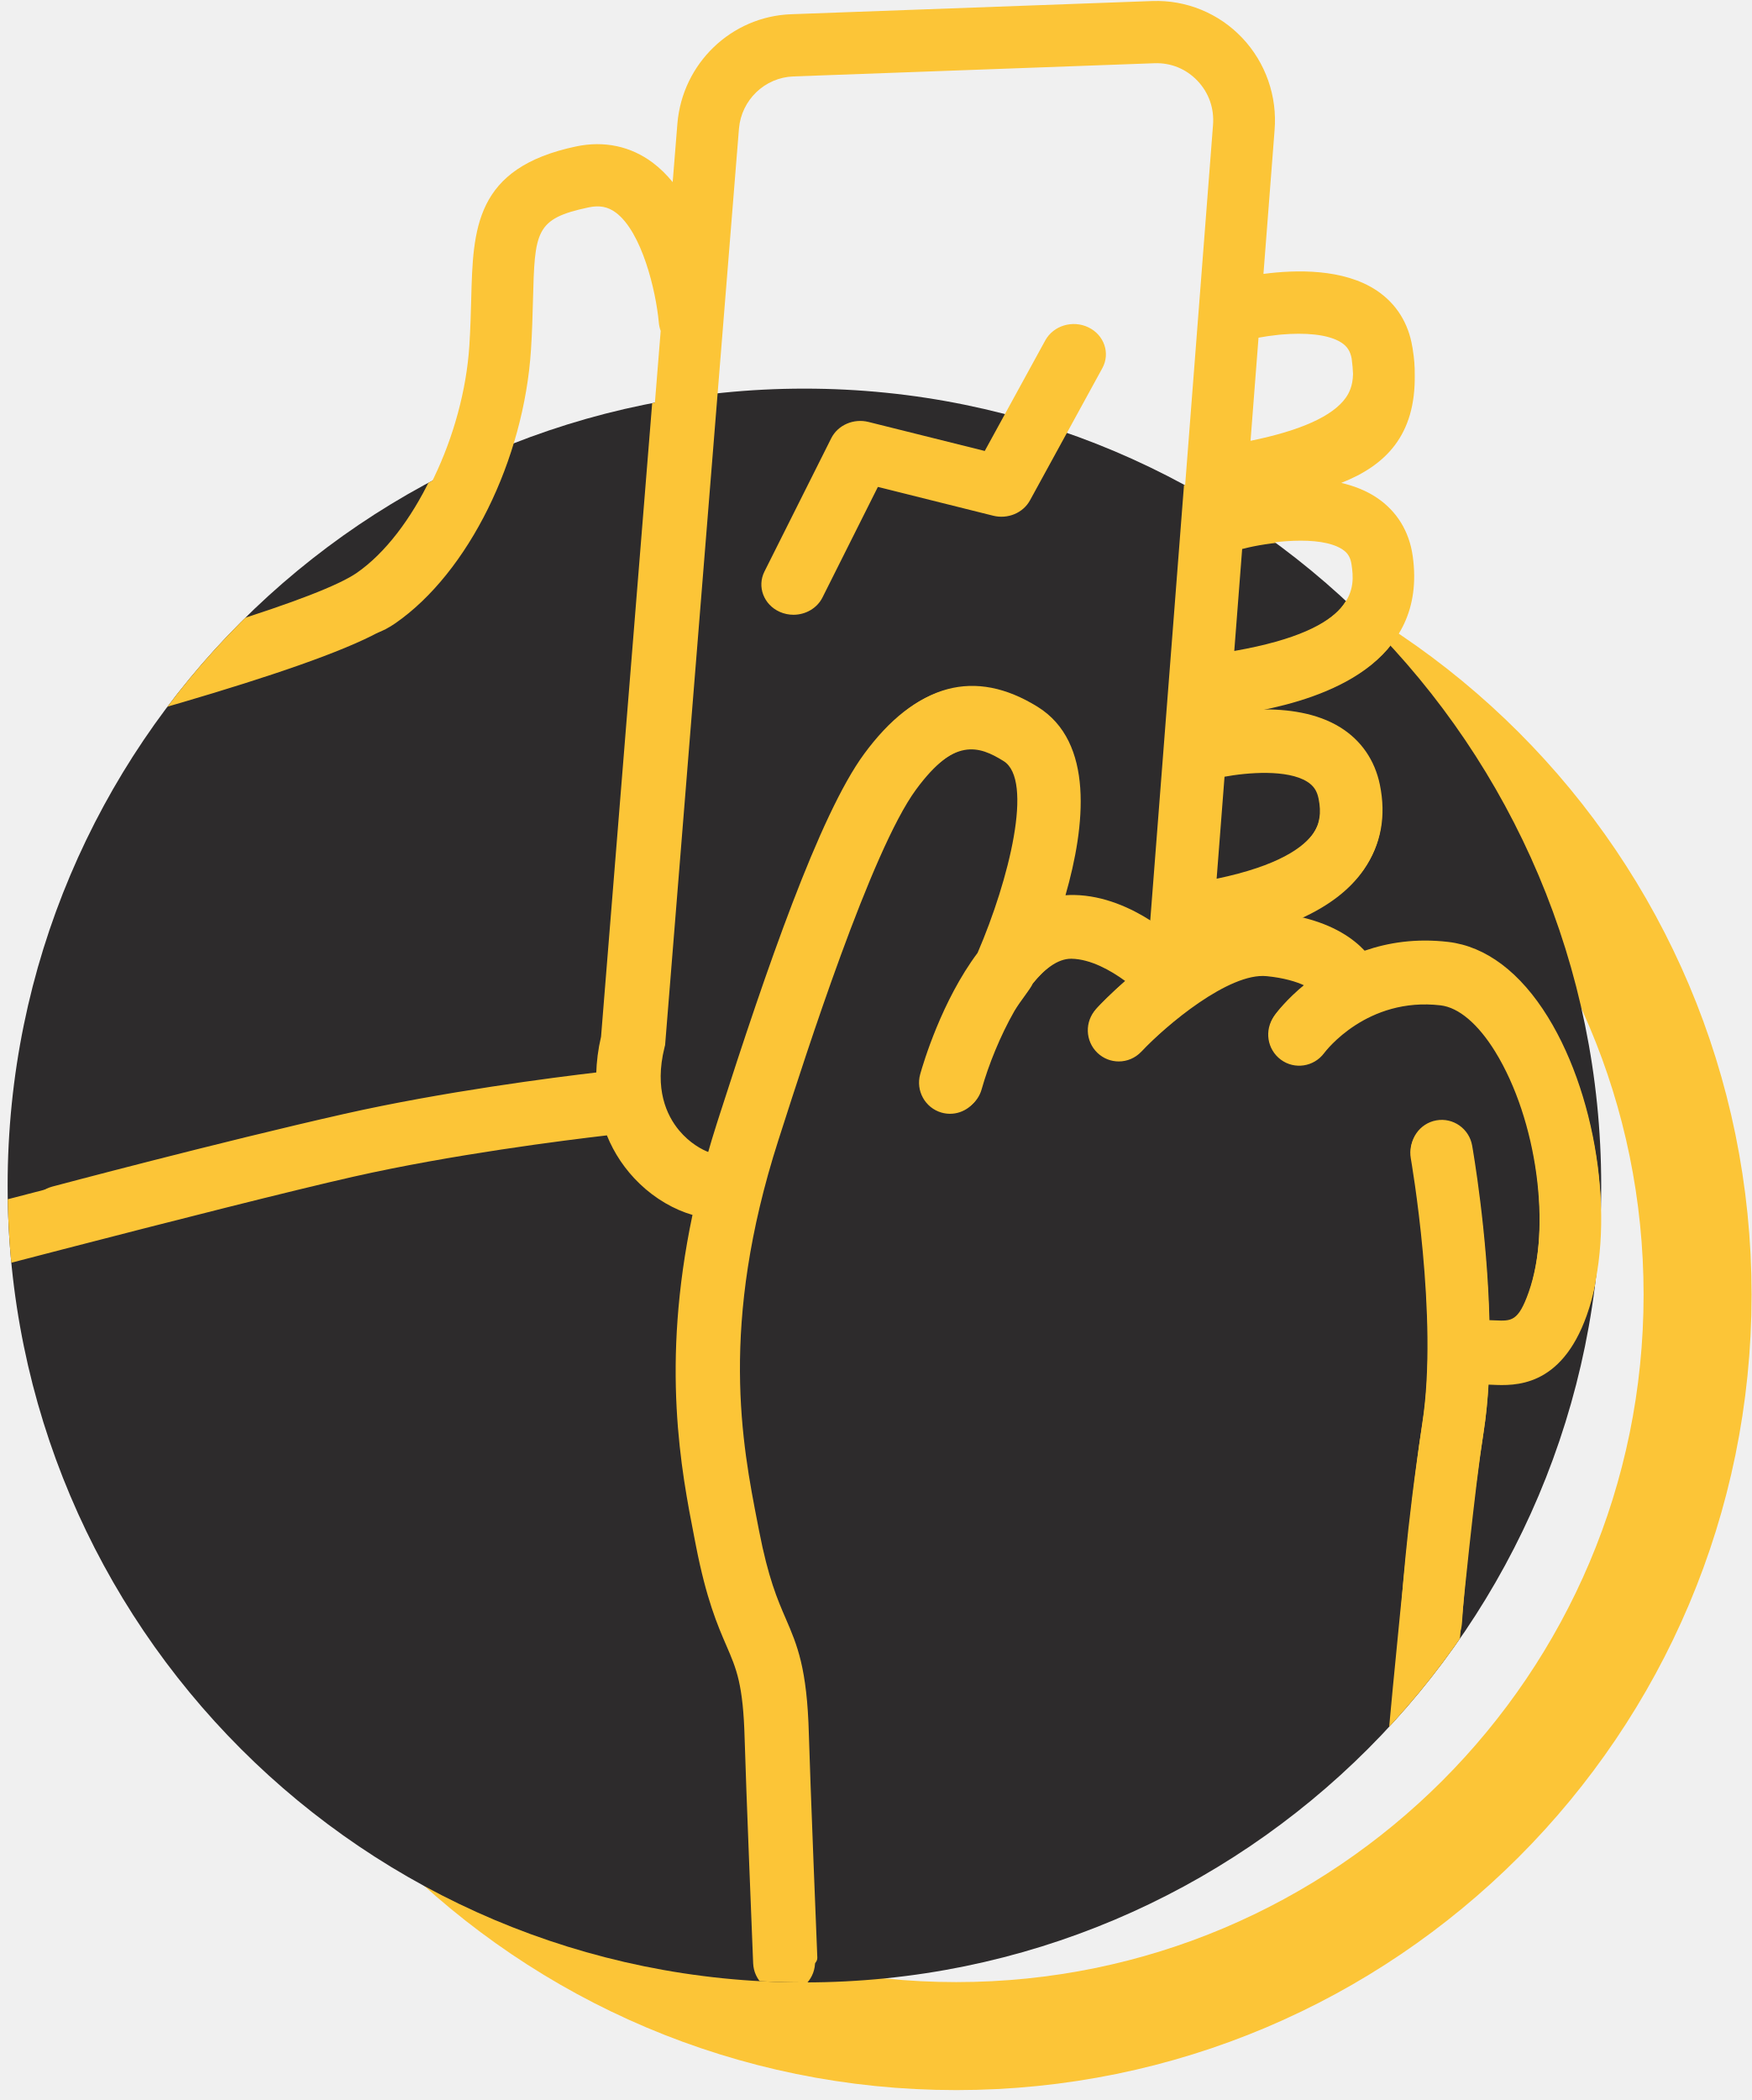
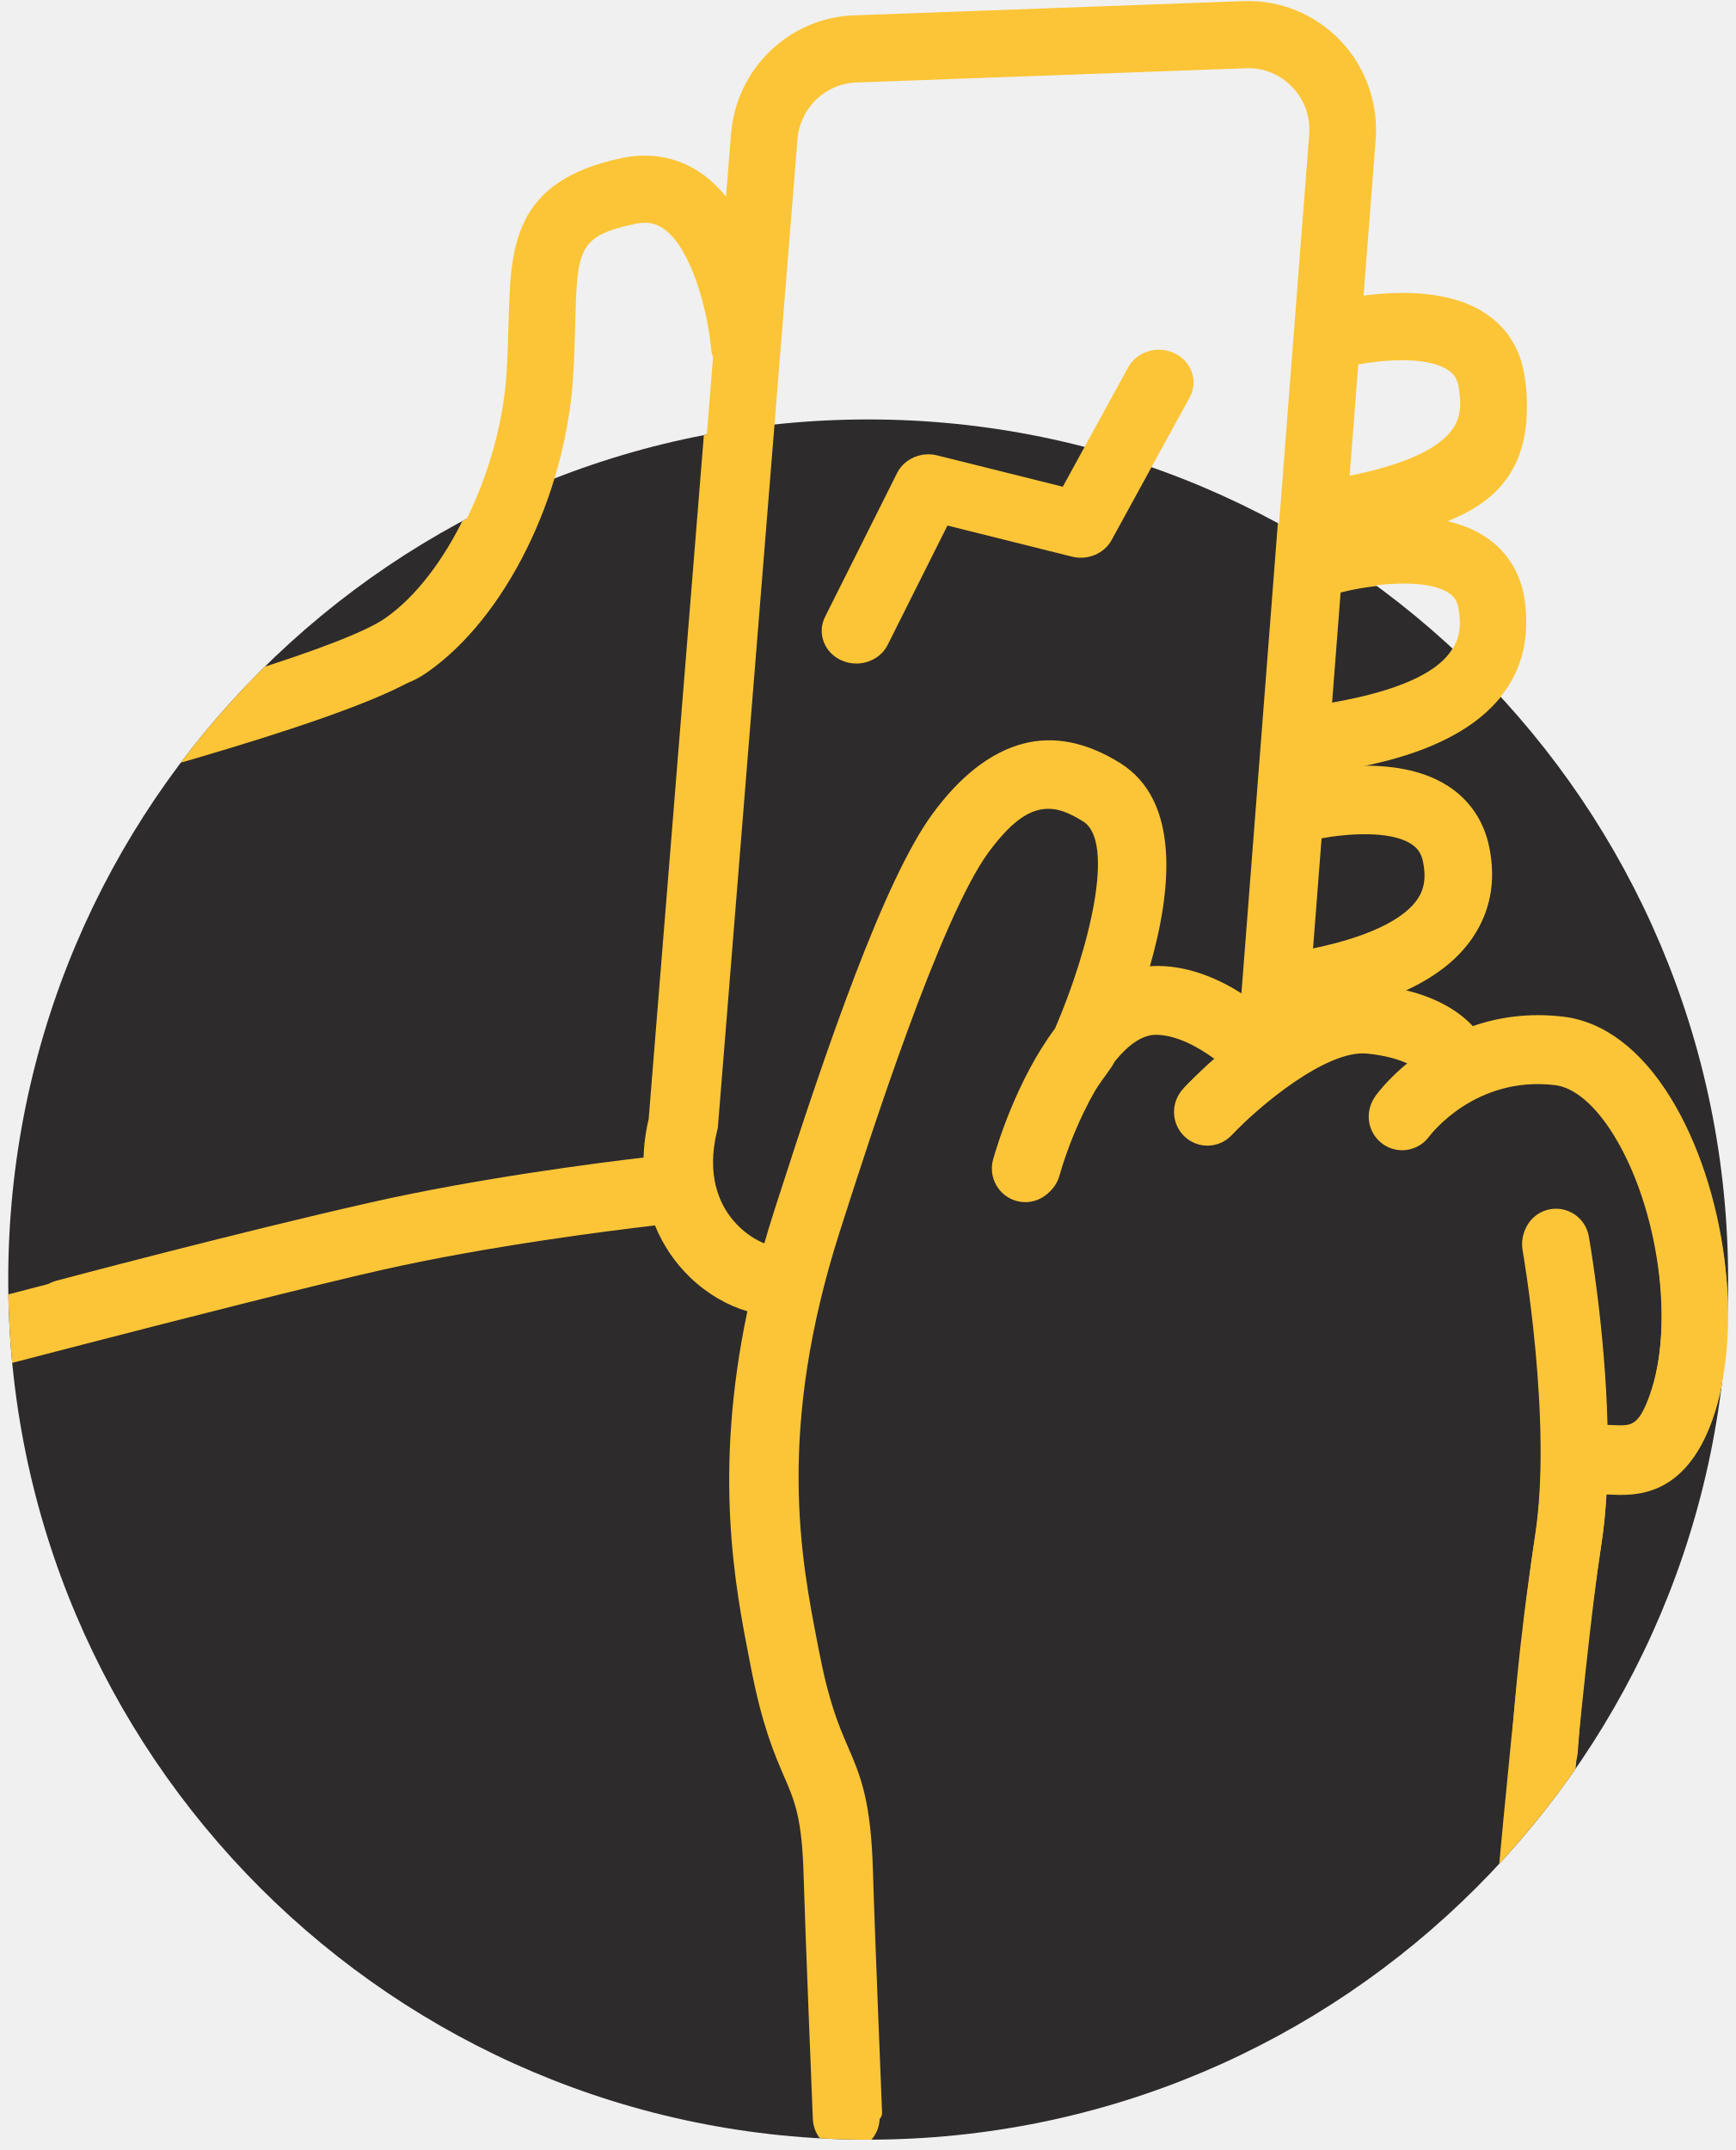
- <svg xmlns="http://www.w3.org/2000/svg" width="146" height="175" viewBox="0 0 146 175" fill="none">
-   <circle cx="79.7" cy="107.89" r="61.785" stroke="#FCC537" stroke-width="9" />
+ <svg xmlns="http://www.w3.org/2000/svg" width="134" height="166" viewBox="0 0 134 166" fill="none">
  <circle cx="67.044" cy="98.793" r="66.408" fill="#2D2B2C" />
-   <mask id="mask0_4763_935" style="mask-type:alpha" maskUnits="userSpaceOnUse" x="0" y="32" width="134" height="134">
+   <mask id="mask0_5247_2294" style="mask-type:alpha" maskUnits="userSpaceOnUse" x="0" y="32" width="134" height="134">
    <circle cx="67.044" cy="98.793" r="66.408" fill="white" />
  </mask>
-   <g mask="url(#mask0_4763_935)">
+   <g mask="url(#mask0_5247_2294)">
    <path fill-rule="evenodd" clip-rule="evenodd" d="M88.671 74.724C90.344 68.9 91.066 61.919 86.345 58.996C81.094 55.745 76.273 57.036 72.015 62.834C68.284 67.913 63.84 80.868 59.986 92.871L59.763 93.564C59.474 94.464 59.211 95.345 58.964 96.212C58.268 95.967 57.247 95.396 56.374 94.349C55.342 93.109 54.292 90.905 55.153 87.436L55.205 87.229L61.378 10.741C61.58 8.342 63.535 6.467 65.926 6.38L96.113 5.277C97.48 5.227 98.765 5.751 99.713 6.752C100.661 7.753 101.12 9.064 101.003 10.459L95.865 76.731C95.861 76.782 95.862 76.833 95.861 76.884C94.159 75.79 91.896 74.748 89.401 74.701C89.154 74.696 88.911 74.705 88.671 74.724ZM112.584 47.137C112.83 48.891 113.334 52.483 102.78 54.334L103.444 45.765C103.517 45.752 103.589 45.738 103.661 45.719C105.52 45.227 109.963 44.615 111.833 45.866C112.282 46.166 112.499 46.534 112.584 47.137ZM108.938 65.136C109.475 65.47 109.761 65.892 109.895 66.549C110.141 67.748 109.99 68.691 109.418 69.517C108.598 70.703 106.511 72.262 101.306 73.344L101.973 64.741C104.02 64.357 107.29 64.111 108.938 65.136ZM106.627 27.93C106.67 27.926 106.713 27.923 106.756 27.919C108.614 27.762 110.599 27.868 111.732 28.596C112.22 28.909 112.477 29.309 112.592 29.922C112.657 30.401 112.693 30.824 112.708 31.205C112.689 32.221 112.371 32.819 112.097 33.204C111.01 34.734 108.334 35.937 104.14 36.793L104.807 28.185C105.306 28.093 105.866 28.01 106.456 27.948C106.513 27.942 106.57 27.936 106.627 27.93ZM120.663 78.619C117.976 78.305 115.644 78.672 113.679 79.352C112.76 78.371 111.146 77.202 108.391 76.555C110.772 75.48 112.518 74.13 113.656 72.484C115.052 70.465 115.488 68.115 114.951 65.499C114.531 63.452 113.391 61.798 111.652 60.717C109.687 59.495 107.21 59.177 105.009 59.214C110.262 58.175 118.956 55.384 117.696 46.411C117.406 44.345 116.367 42.66 114.691 41.539C113.802 40.945 112.784 40.554 111.723 40.305C115.425 38.85 117.953 36.335 117.865 31.26C117.874 30.604 117.822 29.924 117.707 29.219C117.702 29.189 117.701 29.162 117.697 29.131C117.695 29.117 117.691 29.104 117.689 29.09C117.685 29.07 117.684 29.05 117.68 29.03C117.676 29.005 117.668 28.981 117.664 28.956C117.343 26.971 116.326 25.348 114.7 24.258C111.936 22.406 107.93 22.504 105.22 22.863L106.148 10.88C106.387 8.041 105.404 5.231 103.451 3.168C101.498 1.106 98.76 -0.018 95.925 0.086L65.739 1.188C60.742 1.371 56.656 5.289 56.234 10.312L55.839 15.201C55.345 14.595 54.793 14.044 54.172 13.58C52.323 12.199 50.106 11.73 47.76 12.224C39.286 14.009 39.153 19.087 38.999 24.968C38.968 26.122 38.934 27.43 38.845 28.825C38.369 36.334 34.456 44.463 29.743 47.734C26.778 49.791 14.72 53.562 -6.095 58.942L-7.961 59.425C-9.341 59.785 -10.17 61.203 -9.811 62.592C-9.51 63.762 -8.463 64.538 -7.315 64.538C-7.1 64.538 -6.883 64.511 -6.665 64.454L-4.811 63.973C10.209 60.092 28.043 55.224 32.674 52.01C38.755 47.79 43.411 38.392 43.997 29.156C44.092 27.664 44.128 26.305 44.159 25.105C44.312 19.298 44.339 18.252 48.818 17.308C49.725 17.117 50.426 17.253 51.09 17.748C53.251 19.358 54.44 24.237 54.681 26.937C54.702 27.177 54.757 27.405 54.837 27.621L50.094 86.393C49.847 87.443 49.719 88.478 49.692 89.487C45.873 89.933 36.64 91.114 28.359 92.981C17.928 95.334 -12.389 103.351 -12.694 103.432C-14.072 103.797 -14.896 105.217 -14.534 106.605C-14.229 107.771 -13.183 108.542 -12.039 108.542C-11.822 108.542 -11.601 108.514 -11.381 108.456C-11.077 108.376 19.149 100.383 29.488 98.051C37.66 96.207 47.064 95.023 50.581 94.615C51.191 96.121 52.105 97.484 53.31 98.642C54.628 99.909 56.201 100.805 57.715 101.243C55.069 113.795 56.781 122.567 57.878 128.171L57.99 128.749C58.871 133.28 59.803 135.432 60.552 137.162C61.388 139.093 61.94 140.369 62.062 144.899C62.16 148.537 62.746 162.994 62.771 163.607C62.828 165.004 63.971 166.099 65.348 166.099C65.383 166.099 65.419 166.098 65.455 166.096C66.88 166.038 67.987 164.828 67.929 163.395C67.923 163.245 67.319 148.361 67.223 144.758C67.074 139.219 66.245 137.305 65.285 135.088C64.603 133.511 63.829 131.725 63.056 127.752L62.943 127.168C61.654 120.578 59.706 110.619 64.675 95.163L64.899 94.469C66.959 88.051 72.434 71.003 76.166 65.921C79.49 61.396 81.599 62.156 83.64 63.42C86.172 64.988 84.101 73.319 81.476 79.407C78.496 83.391 76.951 88.596 76.694 89.515C76.308 90.895 77.105 92.327 78.476 92.718C78.711 92.784 78.947 92.816 79.18 92.816C80.305 92.816 81.34 92.07 81.662 90.927C82.231 88.909 83.214 86.463 84.402 84.387C84.957 83.458 85.717 82.595 85.946 82.086C87.01 80.766 88.153 79.895 89.267 79.895C89.28 79.895 89.293 79.895 89.307 79.895C90.9 79.925 92.582 80.87 93.791 81.759C92.501 82.883 91.618 83.806 91.364 84.077C90.388 85.121 90.437 86.762 91.473 87.746C91.971 88.219 92.608 88.454 93.243 88.454C93.929 88.454 94.613 88.18 95.121 87.64C97.177 85.45 102.431 81.031 105.572 81.346C107.028 81.493 108.034 81.805 108.724 82.127C107.138 83.413 106.276 84.575 106.191 84.692C105.356 85.845 105.607 87.453 106.747 88.302C107.887 89.151 109.5 88.908 110.352 87.766C110.496 87.574 113.94 83.062 120.067 83.779C121.576 83.956 123.193 85.327 124.619 87.641C128.105 93.297 129.346 102.371 127.384 107.87C126.519 110.295 125.954 110.269 124.596 110.208C124.439 110.202 124.277 110.195 124.111 110.191C123.926 102.836 122.735 96.017 122.664 95.613C122.413 94.202 121.071 93.263 119.669 93.514C118.266 93.765 117.332 95.115 117.582 96.527C117.605 96.659 119.905 109.836 118.542 118.584C117.095 127.863 114.743 155.386 114.644 156.552C114.522 157.982 115.575 159.24 116.995 159.362C117.07 159.369 117.145 159.372 117.219 159.372C118.544 159.372 119.672 158.35 119.787 156.996C119.811 156.712 122.223 128.489 123.642 119.389C123.841 118.112 123.97 116.763 124.047 115.385C124.154 115.388 124.268 115.394 124.367 115.398C126.226 115.481 130.092 115.653 132.243 109.625C134.71 102.709 133.288 91.85 129.006 84.903C126.699 81.16 123.814 78.988 120.663 78.619Z" fill="#FCC537" />
  </g>
  <path fill-rule="evenodd" clip-rule="evenodd" d="M88.802 74.604C90.469 68.79 91.189 61.82 86.483 58.902C81.247 55.656 76.44 56.945 72.194 62.733C68.474 67.804 64.043 80.739 60.2 92.723L59.977 93.414C59.689 94.312 59.427 95.192 59.181 96.058C58.487 95.813 57.469 95.243 56.598 94.198C55.569 92.96 54.522 90.759 55.381 87.296L55.433 87.089L61.588 10.724C61.789 8.329 63.738 6.457 66.123 6.369L96.222 5.269C97.585 5.219 98.866 5.741 99.812 6.741C100.757 7.741 101.214 9.049 101.097 10.442L95.975 76.608C95.971 76.659 95.972 76.71 95.971 76.761C94.273 75.668 92.017 74.628 89.53 74.582C89.283 74.577 89.041 74.586 88.802 74.604ZM112.646 47.061C112.891 48.813 113.393 52.399 102.87 54.247L103.532 45.691C103.604 45.678 103.677 45.665 103.749 45.645C105.602 45.154 110.032 44.544 111.897 45.793C112.344 46.092 112.561 46.46 112.646 47.061ZM109.01 65.032C109.545 65.365 109.83 65.787 109.964 66.442C110.209 67.639 110.058 68.581 109.489 69.405C108.671 70.59 106.589 72.146 101.4 73.227L102.065 64.637C104.106 64.254 107.366 64.008 109.01 65.032ZM106.706 27.886C106.748 27.881 106.791 27.879 106.834 27.875C108.687 27.718 110.665 27.823 111.795 28.55C112.282 28.863 112.538 29.262 112.653 29.875C112.717 30.352 112.753 30.775 112.768 31.156C112.75 32.17 112.432 32.766 112.159 33.151C111.075 34.678 108.407 35.88 104.225 36.734L104.891 28.14C105.388 28.048 105.947 27.965 106.534 27.904C106.592 27.898 106.648 27.891 106.706 27.886ZM120.7 78.493C118.021 78.179 115.695 78.546 113.736 79.225C112.82 78.245 111.211 77.078 108.464 76.433C110.838 75.359 112.579 74.011 113.714 72.368C115.105 70.353 115.54 68.006 115.005 65.394C114.586 63.35 113.449 61.699 111.716 60.62C109.756 59.4 107.286 59.082 105.092 59.119C110.33 58.082 118.998 55.296 117.742 46.336C117.453 44.274 116.417 42.592 114.746 41.473C113.859 40.879 112.844 40.489 111.786 40.241C115.478 38.788 117.998 36.277 117.91 31.21C117.919 30.555 117.868 29.876 117.753 29.172C117.748 29.143 117.747 29.115 117.743 29.085C117.74 29.071 117.737 29.058 117.735 29.043C117.731 29.023 117.73 29.004 117.726 28.984C117.722 28.958 117.714 28.935 117.71 28.91C117.39 26.928 116.375 25.307 114.754 24.219C111.999 22.37 108.005 22.468 105.302 22.827L106.228 10.863C106.466 8.029 105.485 5.222 103.538 3.163C101.591 1.104 98.861 -0.017 96.034 0.086L65.936 1.186C60.953 1.369 56.879 5.281 56.458 10.295L56.064 15.177C55.572 14.572 55.021 14.021 54.403 13.558C52.559 12.179 50.348 11.711 48.009 12.204C39.56 13.987 39.427 19.057 39.273 24.928C39.242 26.08 39.208 27.386 39.12 28.779C38.645 36.276 34.743 44.392 30.044 47.657C27.088 49.712 28.349 55.136 32.967 51.927C39.03 47.714 43.673 38.33 44.257 29.109C44.352 27.62 44.387 26.262 44.419 25.065C44.571 19.267 44.598 18.223 49.063 17.281C49.968 17.09 50.667 17.225 51.33 17.719C53.484 19.327 54.669 24.199 54.91 26.894C54.931 27.134 54.986 27.361 55.065 27.576L50.336 86.254C50.09 87.303 49.962 88.336 49.936 89.344C46.127 89.789 36.921 90.968 28.664 92.832C18.264 95.181 4.655 98.803 4.352 98.884C2.977 99.248 2.156 100.666 2.517 102.051C2.821 103.215 3.864 103.985 5.004 103.985C5.221 103.985 5.441 103.958 5.661 103.9C5.964 103.819 19.481 100.222 29.79 97.894C37.938 96.053 47.315 94.871 50.822 94.463C51.43 95.967 52.341 97.328 53.543 98.484C54.857 99.748 56.425 100.643 57.935 101.08C55.297 113.613 57.004 122.37 58.097 127.966L58.209 128.543C59.087 133.066 60.017 135.215 60.764 136.942C61.597 138.87 62.148 140.144 62.269 144.666C62.367 148.299 62.951 162.732 62.976 163.345C63.033 164.74 68.177 164.564 68.119 163.134C68.113 162.984 67.511 148.123 67.415 144.526C67.267 138.996 66.44 137.085 65.483 134.871C64.802 133.297 64.031 131.514 63.261 127.547L63.148 126.964C61.862 120.384 59.92 110.442 64.875 95.011L65.098 94.317C67.153 87.91 72.612 70.889 76.333 65.816C79.647 61.298 81.749 62.056 83.785 63.319C86.309 64.884 84.244 73.201 81.627 79.28C78.655 83.257 77.116 88.454 76.859 89.371C76.474 90.749 77.269 92.18 78.636 92.569C78.87 92.636 79.105 92.668 79.338 92.668C80.459 92.668 81.492 91.922 81.813 90.781C82.38 88.767 83.36 86.325 84.545 84.252C85.098 83.324 85.856 82.462 86.084 81.954C87.145 80.636 88.284 79.767 89.395 79.767C89.408 79.767 89.422 79.767 89.435 79.767C91.024 79.797 92.701 80.74 93.906 81.628C92.62 82.751 91.74 83.671 91.487 83.942C90.513 84.984 90.562 86.623 91.595 87.606C92.092 88.078 92.727 88.312 93.36 88.312C94.044 88.312 94.726 88.039 95.232 87.499C97.283 85.313 102.521 80.901 105.653 81.215C107.105 81.362 108.108 81.674 108.796 81.995C107.214 83.279 106.355 84.439 106.27 84.556C105.438 85.708 105.688 87.313 106.825 88.161C107.962 89.009 109.57 88.765 110.419 87.626C110.563 87.434 113.997 82.929 120.106 83.645C121.61 83.821 123.222 85.191 124.645 87.501C128.121 93.147 129.358 102.207 127.402 107.697C126.539 110.118 125.976 110.093 124.622 110.032C124.465 110.025 124.303 110.018 124.138 110.014C123.954 102.671 122.767 95.863 122.695 95.46C122.445 94.051 121.107 93.113 119.71 93.364C118.31 93.615 117.379 94.962 117.628 96.372C117.651 96.504 119.945 109.66 118.585 118.394C117.143 127.658 116.813 133.706 116.714 134.871C116.592 136.298 117.642 137.554 119.059 137.677C119.133 137.683 119.207 137.686 119.281 137.686C120.603 137.686 121.728 136.666 121.842 135.314C121.866 135.031 122.256 128.283 123.671 119.198C123.869 117.923 123.998 116.576 124.075 115.2C124.181 115.204 124.295 115.209 124.393 115.213C126.247 115.296 130.102 115.468 132.247 109.449C134.707 102.545 133.289 91.703 129.019 84.767C126.719 81.031 123.843 78.861 120.7 78.493Z" fill="#FCC537" />
  <path fill-rule="evenodd" clip-rule="evenodd" d="M90.722 27.283C89.409 26.644 87.795 27.13 87.117 28.368L82.073 37.58L72.382 35.162C71.134 34.851 69.829 35.423 69.277 36.524L63.712 47.63C63.081 48.89 63.653 50.394 64.989 50.989C65.358 51.153 65.747 51.231 66.13 51.231C67.133 51.231 68.095 50.697 68.552 49.785L73.166 40.577L82.781 42.977C83.995 43.279 85.268 42.747 85.844 41.695L91.873 30.682C92.551 29.444 92.036 27.922 90.722 27.283Z" fill="#FCC537" />
</svg>
